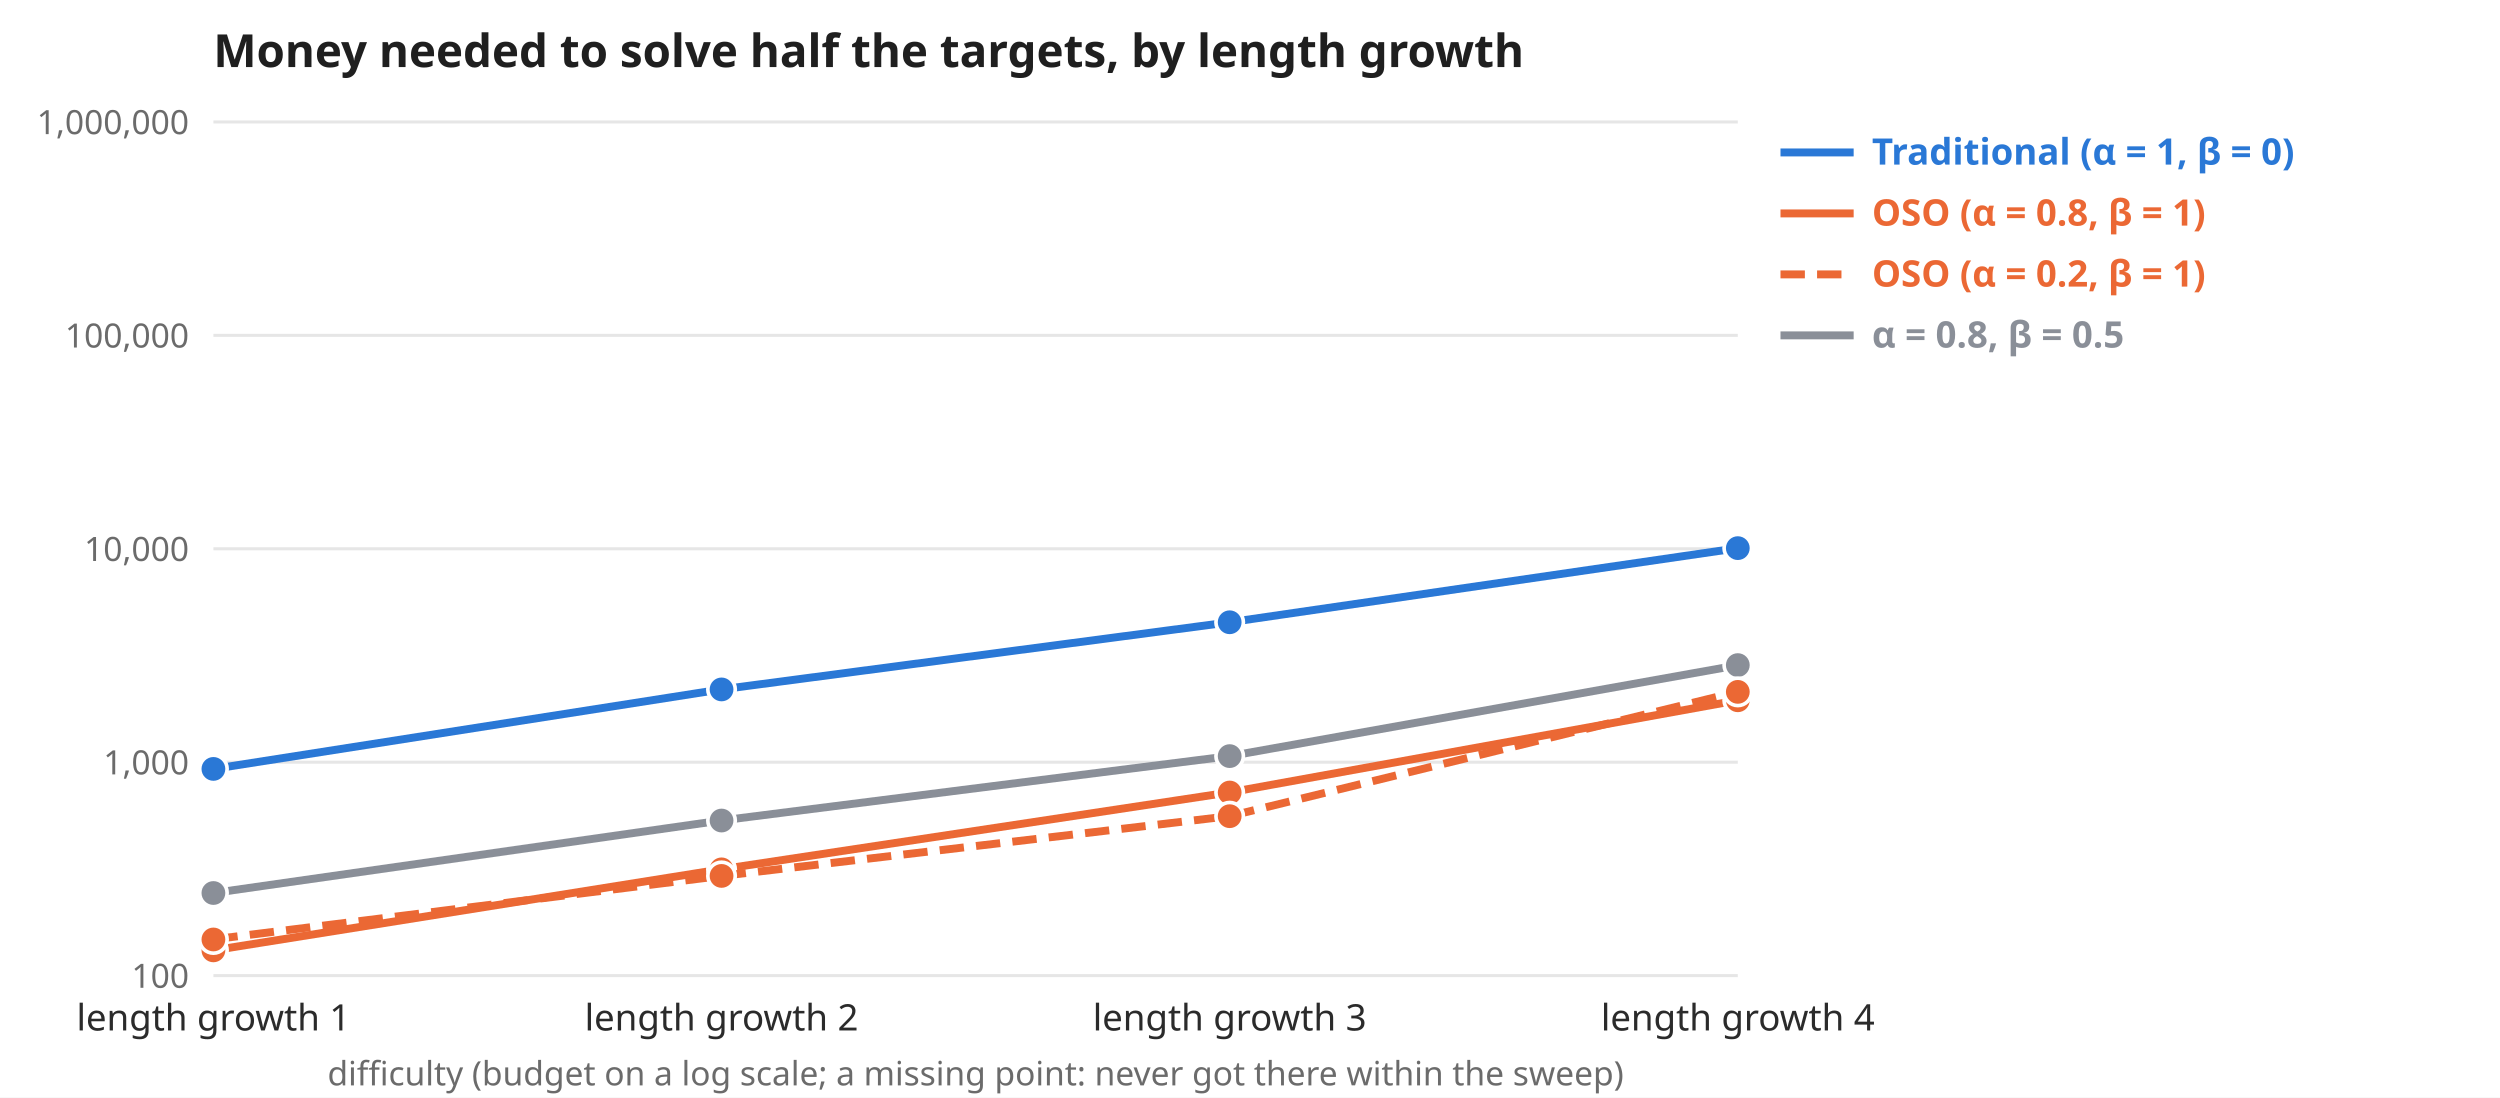
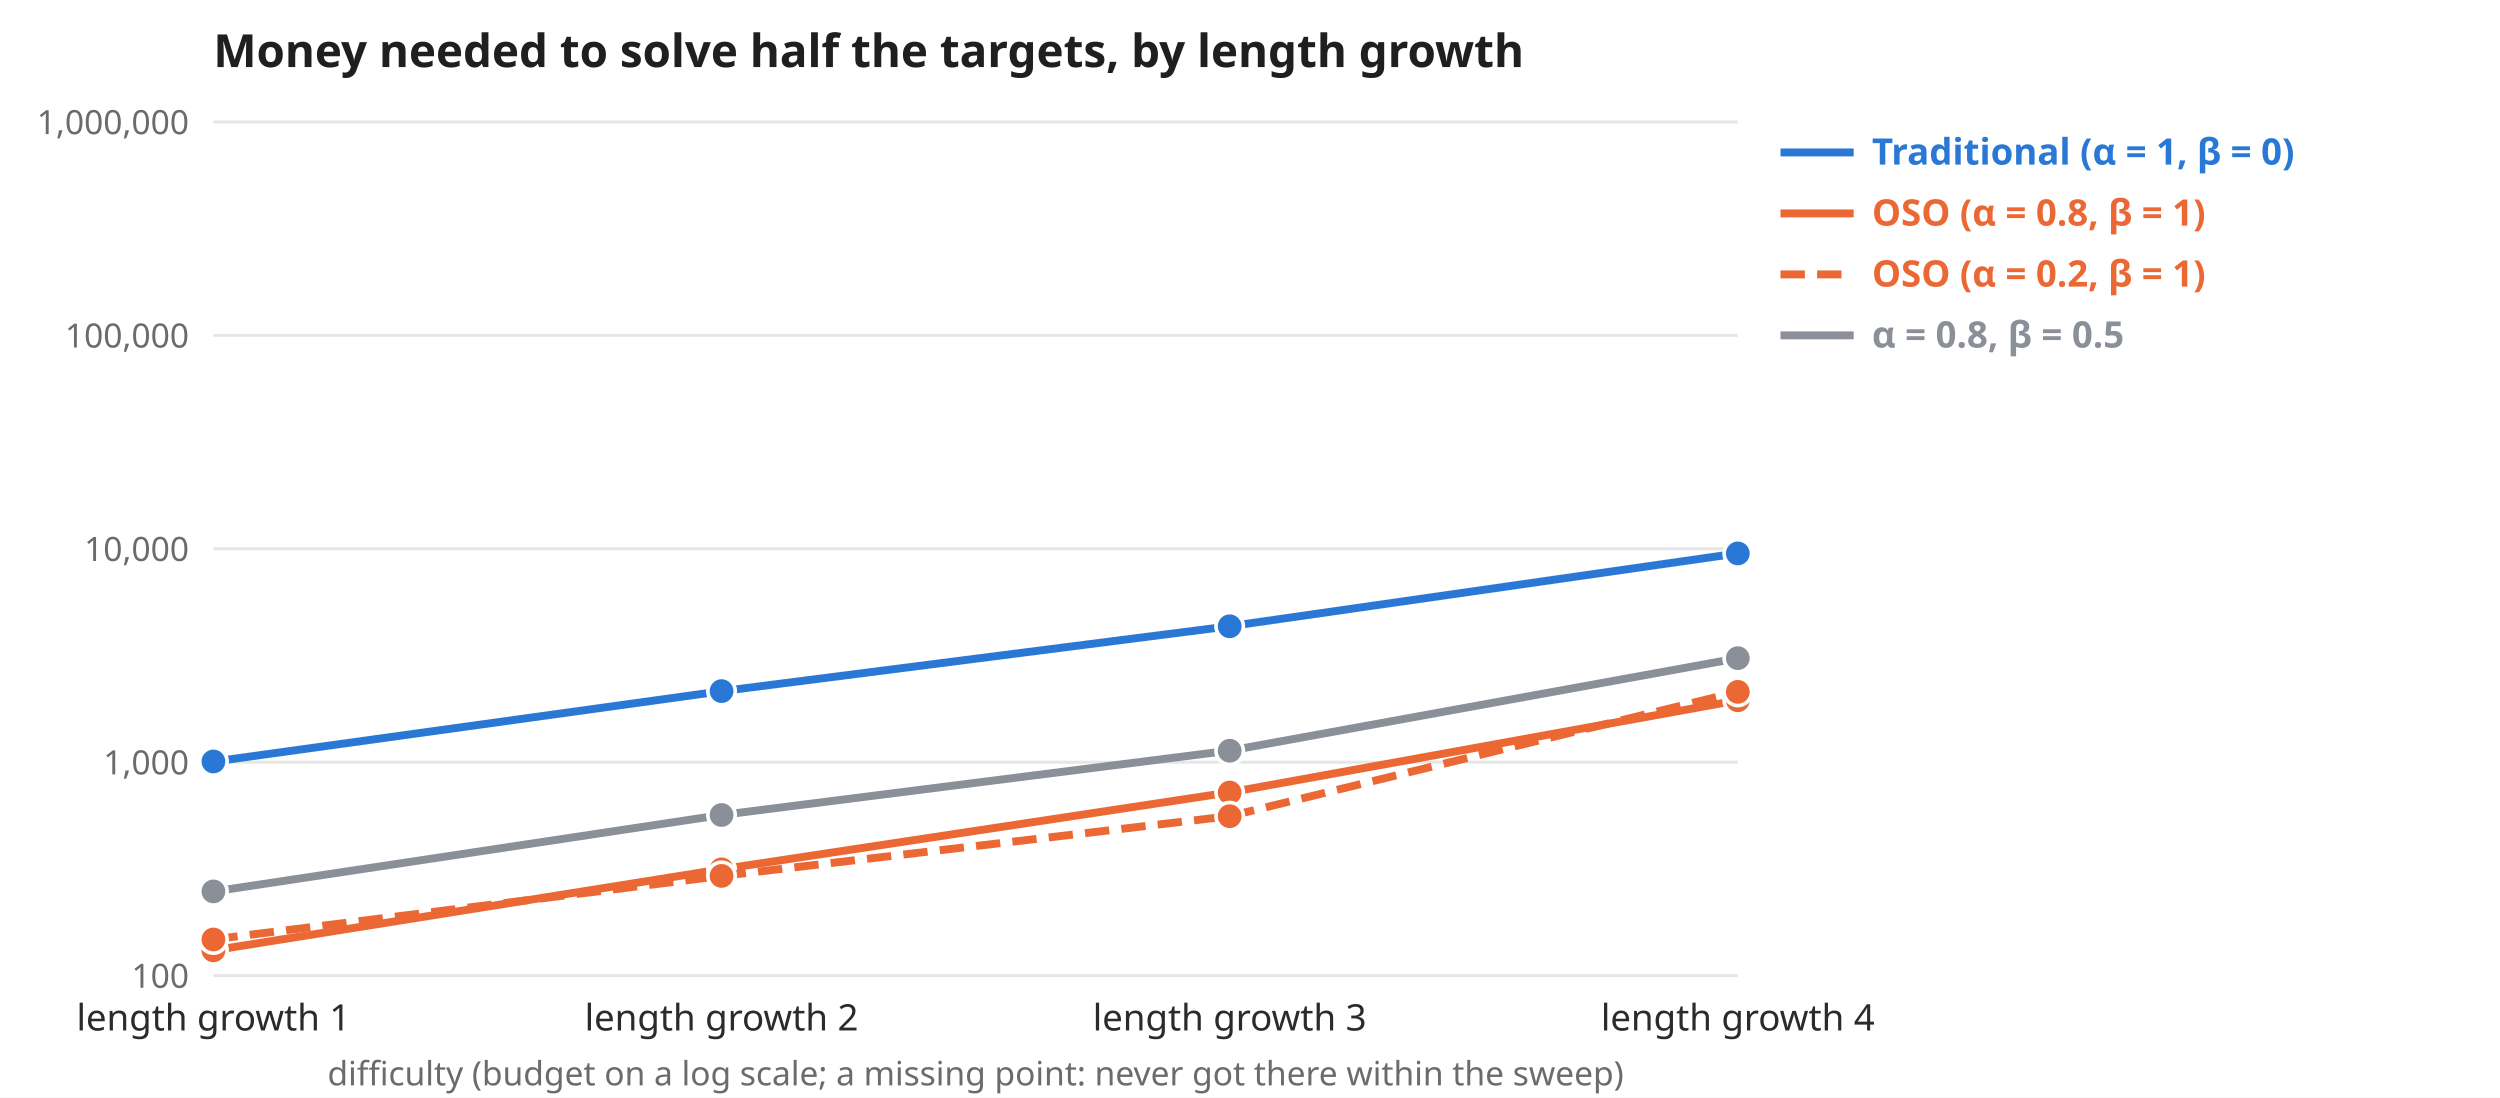
<svg xmlns="http://www.w3.org/2000/svg" viewBox="0 0 820 360" font-family="system-ui, sans-serif">
  <rect width="820" height="360" fill="#fff" />
  <text x="70" y="22" font-size="15" font-weight="700" fill="#1f1f1f">Money needed to solve half the targets, by length growth</text>
  <line x1="70" x2="570" y1="320" y2="320" stroke="#e6e6e6" />
  <text x="62" y="324" text-anchor="end" font-size="11" fill="#6b6b6b">100</text>
  <line x1="70" x2="570" y1="250" y2="250" stroke="#e6e6e6" />
  <text x="62" y="254" text-anchor="end" font-size="11" fill="#6b6b6b">1,000</text>
  <line x1="70" x2="570" y1="180" y2="180" stroke="#e6e6e6" />
  <text x="62" y="184" text-anchor="end" font-size="11" fill="#6b6b6b">10,000</text>
  <line x1="70" x2="570" y1="110" y2="110" stroke="#e6e6e6" />
  <text x="62" y="114" text-anchor="end" font-size="11" fill="#6b6b6b">100,000</text>
  <line x1="70" x2="570" y1="40" y2="40" stroke="#e6e6e6" />
  <text x="62" y="44" text-anchor="end" font-size="11" fill="#6b6b6b">1,000,000</text>
  <text x="70" y="338" text-anchor="middle" font-size="12" fill="#2b2b2b">length growth 1</text>
  <text x="236.667" y="338" text-anchor="middle" font-size="12" fill="#2b2b2b">length growth 2</text>
  <text x="403.333" y="338" text-anchor="middle" font-size="12" fill="#2b2b2b">length growth 3</text>
  <text x="570" y="338" text-anchor="middle" font-size="12" fill="#2b2b2b">length growth 4</text>
  <text x="320" y="356" text-anchor="middle" font-size="11" fill="#6b6b6b">difficulty (budget on a log scale; a missing point: never got there within the sweep)</text>
-   <path d="M70.0 292.9 L236.7 269.1 L403.3 248.0 L570.0 218.2" fill="none" stroke="#8a8f98" stroke-width="2.6" />
-   <circle cx="70" cy="292.907" r="4.5" fill="#8a8f98" stroke="#fff" stroke-width="1.2" />
-   <circle cx="236.667" cy="269.136" r="4.5" fill="#8a8f98" stroke="#fff" stroke-width="1.2" />
-   <circle cx="403.333" cy="248.004" r="4.5" fill="#8a8f98" stroke="#fff" stroke-width="1.2" />
-   <circle cx="570" cy="218.152" r="4.5" fill="#8a8f98" stroke="#fff" stroke-width="1.2" />
+   <path d="M70.0 292.4 L236.7 267.3 L403.3 246.2 L570.0 215.9" fill="none" stroke="#8a8f98" stroke-width="2.6" />
+   <circle cx="70" cy="292.388" r="4.5" fill="#8a8f98" stroke="#fff" stroke-width="1.2" />
+   <circle cx="236.667" cy="267.32" r="4.5" fill="#8a8f98" stroke="#fff" stroke-width="1.2" />
+   <circle cx="403.333" cy="246.248" r="4.5" fill="#8a8f98" stroke="#fff" stroke-width="1.2" />
+   <circle cx="570" cy="215.879" r="4.5" fill="#8a8f98" stroke="#fff" stroke-width="1.2" />
  <line x1="584" x2="608" y1="110" y2="110" stroke="#8a8f98" stroke-width="2.6" />
  <text x="614" y="114" font-size="12" font-weight="700" fill="#8a8f98">α = 0.8, β = 0.5</text>
-   <path d="M70.0 252.2 L236.7 226.1 L403.3 204.1 L570.0 179.8" fill="none" stroke="#2a78d6" stroke-width="2.6" />
-   <circle cx="70" cy="252.203" r="4.5" fill="#2a78d6" stroke="#fff" stroke-width="1.2" />
-   <circle cx="236.667" cy="226.133" r="4.5" fill="#2a78d6" stroke="#fff" stroke-width="1.2" />
-   <circle cx="403.333" cy="204.103" r="4.5" fill="#2a78d6" stroke="#fff" stroke-width="1.2" />
-   <circle cx="570" cy="179.789" r="4.5" fill="#2a78d6" stroke="#fff" stroke-width="1.2" />
+   <path d="M70.0 249.8 L236.7 226.7 L403.3 205.4 L570.0 181.5" fill="none" stroke="#2a78d6" stroke-width="2.6" />
+   <circle cx="70" cy="249.76" r="4.5" fill="#2a78d6" stroke="#fff" stroke-width="1.2" />
+   <circle cx="236.667" cy="226.681" r="4.5" fill="#2a78d6" stroke="#fff" stroke-width="1.2" />
+   <circle cx="403.333" cy="205.42" r="4.5" fill="#2a78d6" stroke="#fff" stroke-width="1.2" />
+   <circle cx="570" cy="181.526" r="4.5" fill="#2a78d6" stroke="#fff" stroke-width="1.2" />
  <line x1="584" x2="608" y1="50" y2="50" stroke="#2a78d6" stroke-width="2.6" />
  <text x="614" y="54" font-size="12" font-weight="700" fill="#2a78d6">Traditional (α = 1, β = 0)</text>
  <path d="M70.0 311.7 L236.7 285.1 L403.3 259.9 L570.0 229.7" fill="none" stroke="#eb6834" stroke-width="2.6" />
  <circle cx="70" cy="311.722" r="4.5" fill="#eb6834" stroke="#fff" stroke-width="1.2" />
  <circle cx="236.667" cy="285.15" r="4.5" fill="#eb6834" stroke="#fff" stroke-width="1.2" />
  <circle cx="403.333" cy="259.945" r="4.5" fill="#eb6834" stroke="#fff" stroke-width="1.2" />
  <circle cx="570" cy="229.691" r="4.5" fill="#eb6834" stroke="#fff" stroke-width="1.2" />
  <line x1="584" x2="608" y1="70" y2="70" stroke="#eb6834" stroke-width="2.6" />
  <text x="614" y="74" font-size="12" font-weight="700" fill="#eb6834">OSO (α = 0.8, β = 1)</text>
  <path d="M70.0 308.1 L236.7 287.3 L403.3 267.7 L570.0 226.9" fill="none" stroke="#eb6834" stroke-width="2.6" stroke-dasharray="8 4" />
  <circle cx="70" cy="308.147" r="4.5" fill="#eb6834" stroke="#fff" stroke-width="1.2" />
  <circle cx="236.667" cy="287.302" r="4.5" fill="#eb6834" stroke="#fff" stroke-width="1.2" />
  <circle cx="403.333" cy="267.71" r="4.5" fill="#eb6834" stroke="#fff" stroke-width="1.2" />
  <circle cx="570" cy="226.932" r="4.5" fill="#eb6834" stroke="#fff" stroke-width="1.2" />
  <line x1="584" x2="608" y1="90" y2="90" stroke="#eb6834" stroke-width="2.6" stroke-dasharray="8 4" />
  <text x="614" y="94" font-size="12" font-weight="700" fill="#eb6834">OSO (α = 0.2, β = 1)</text>
</svg>
